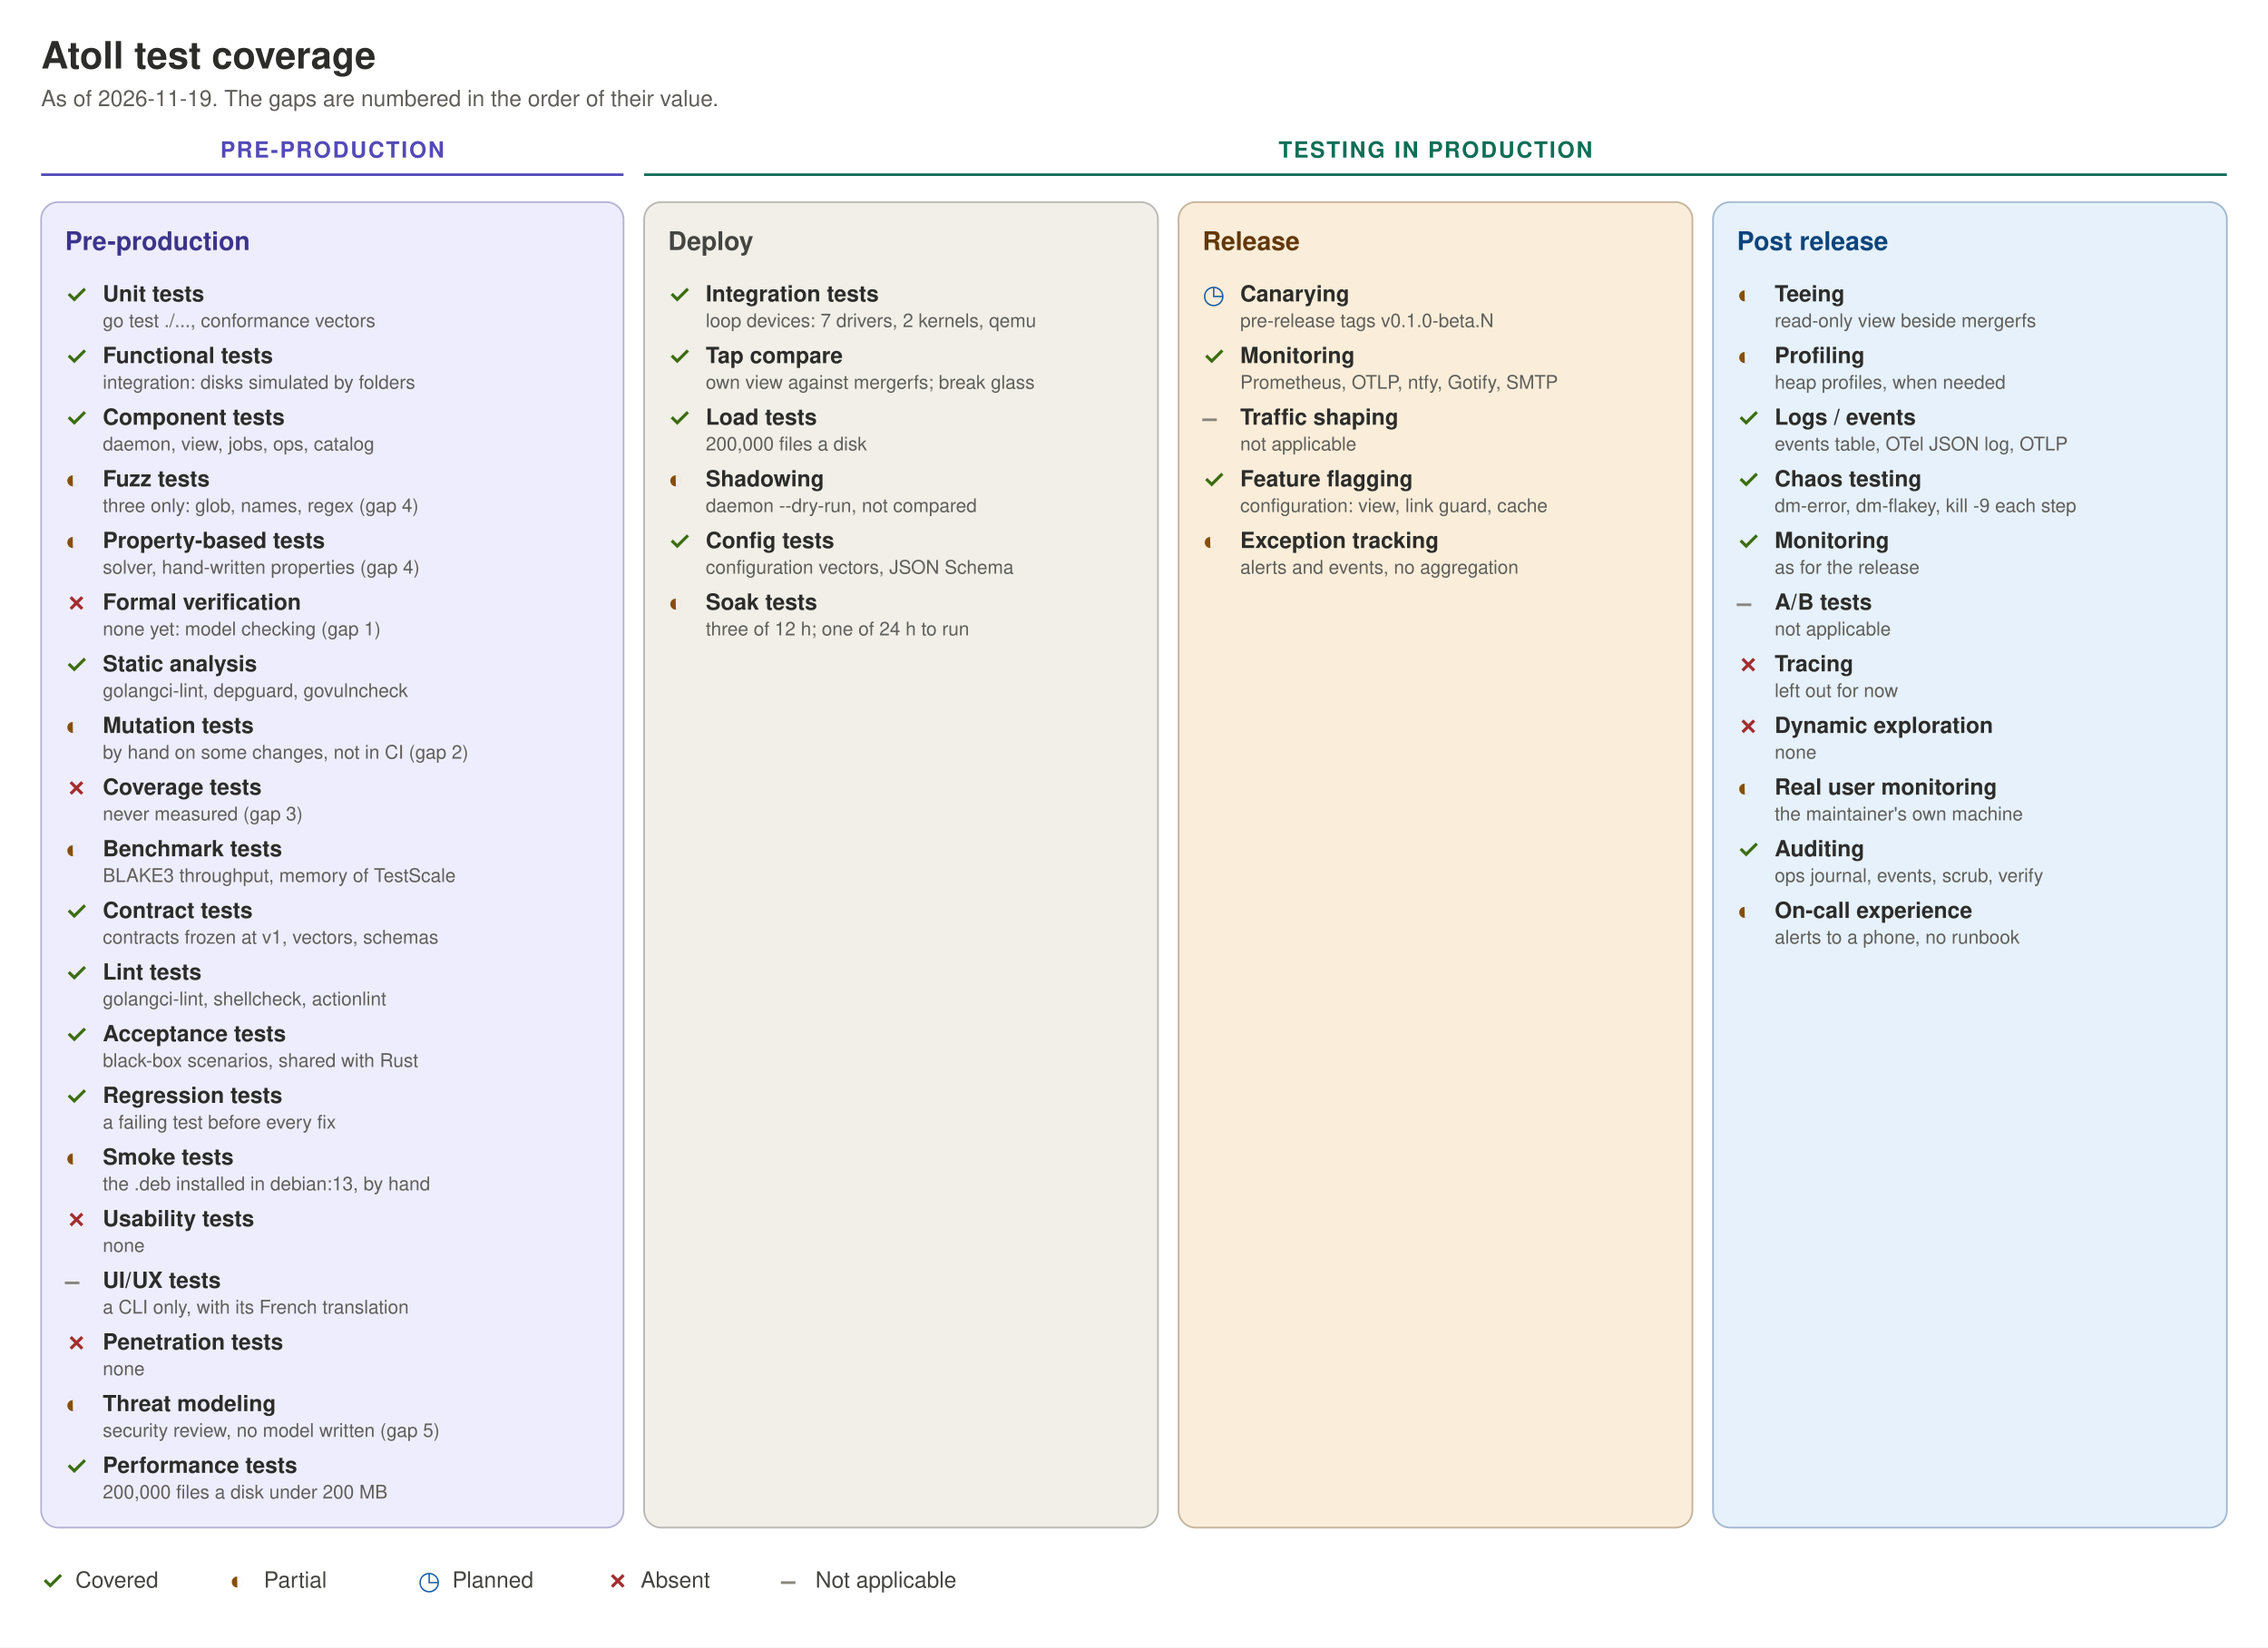
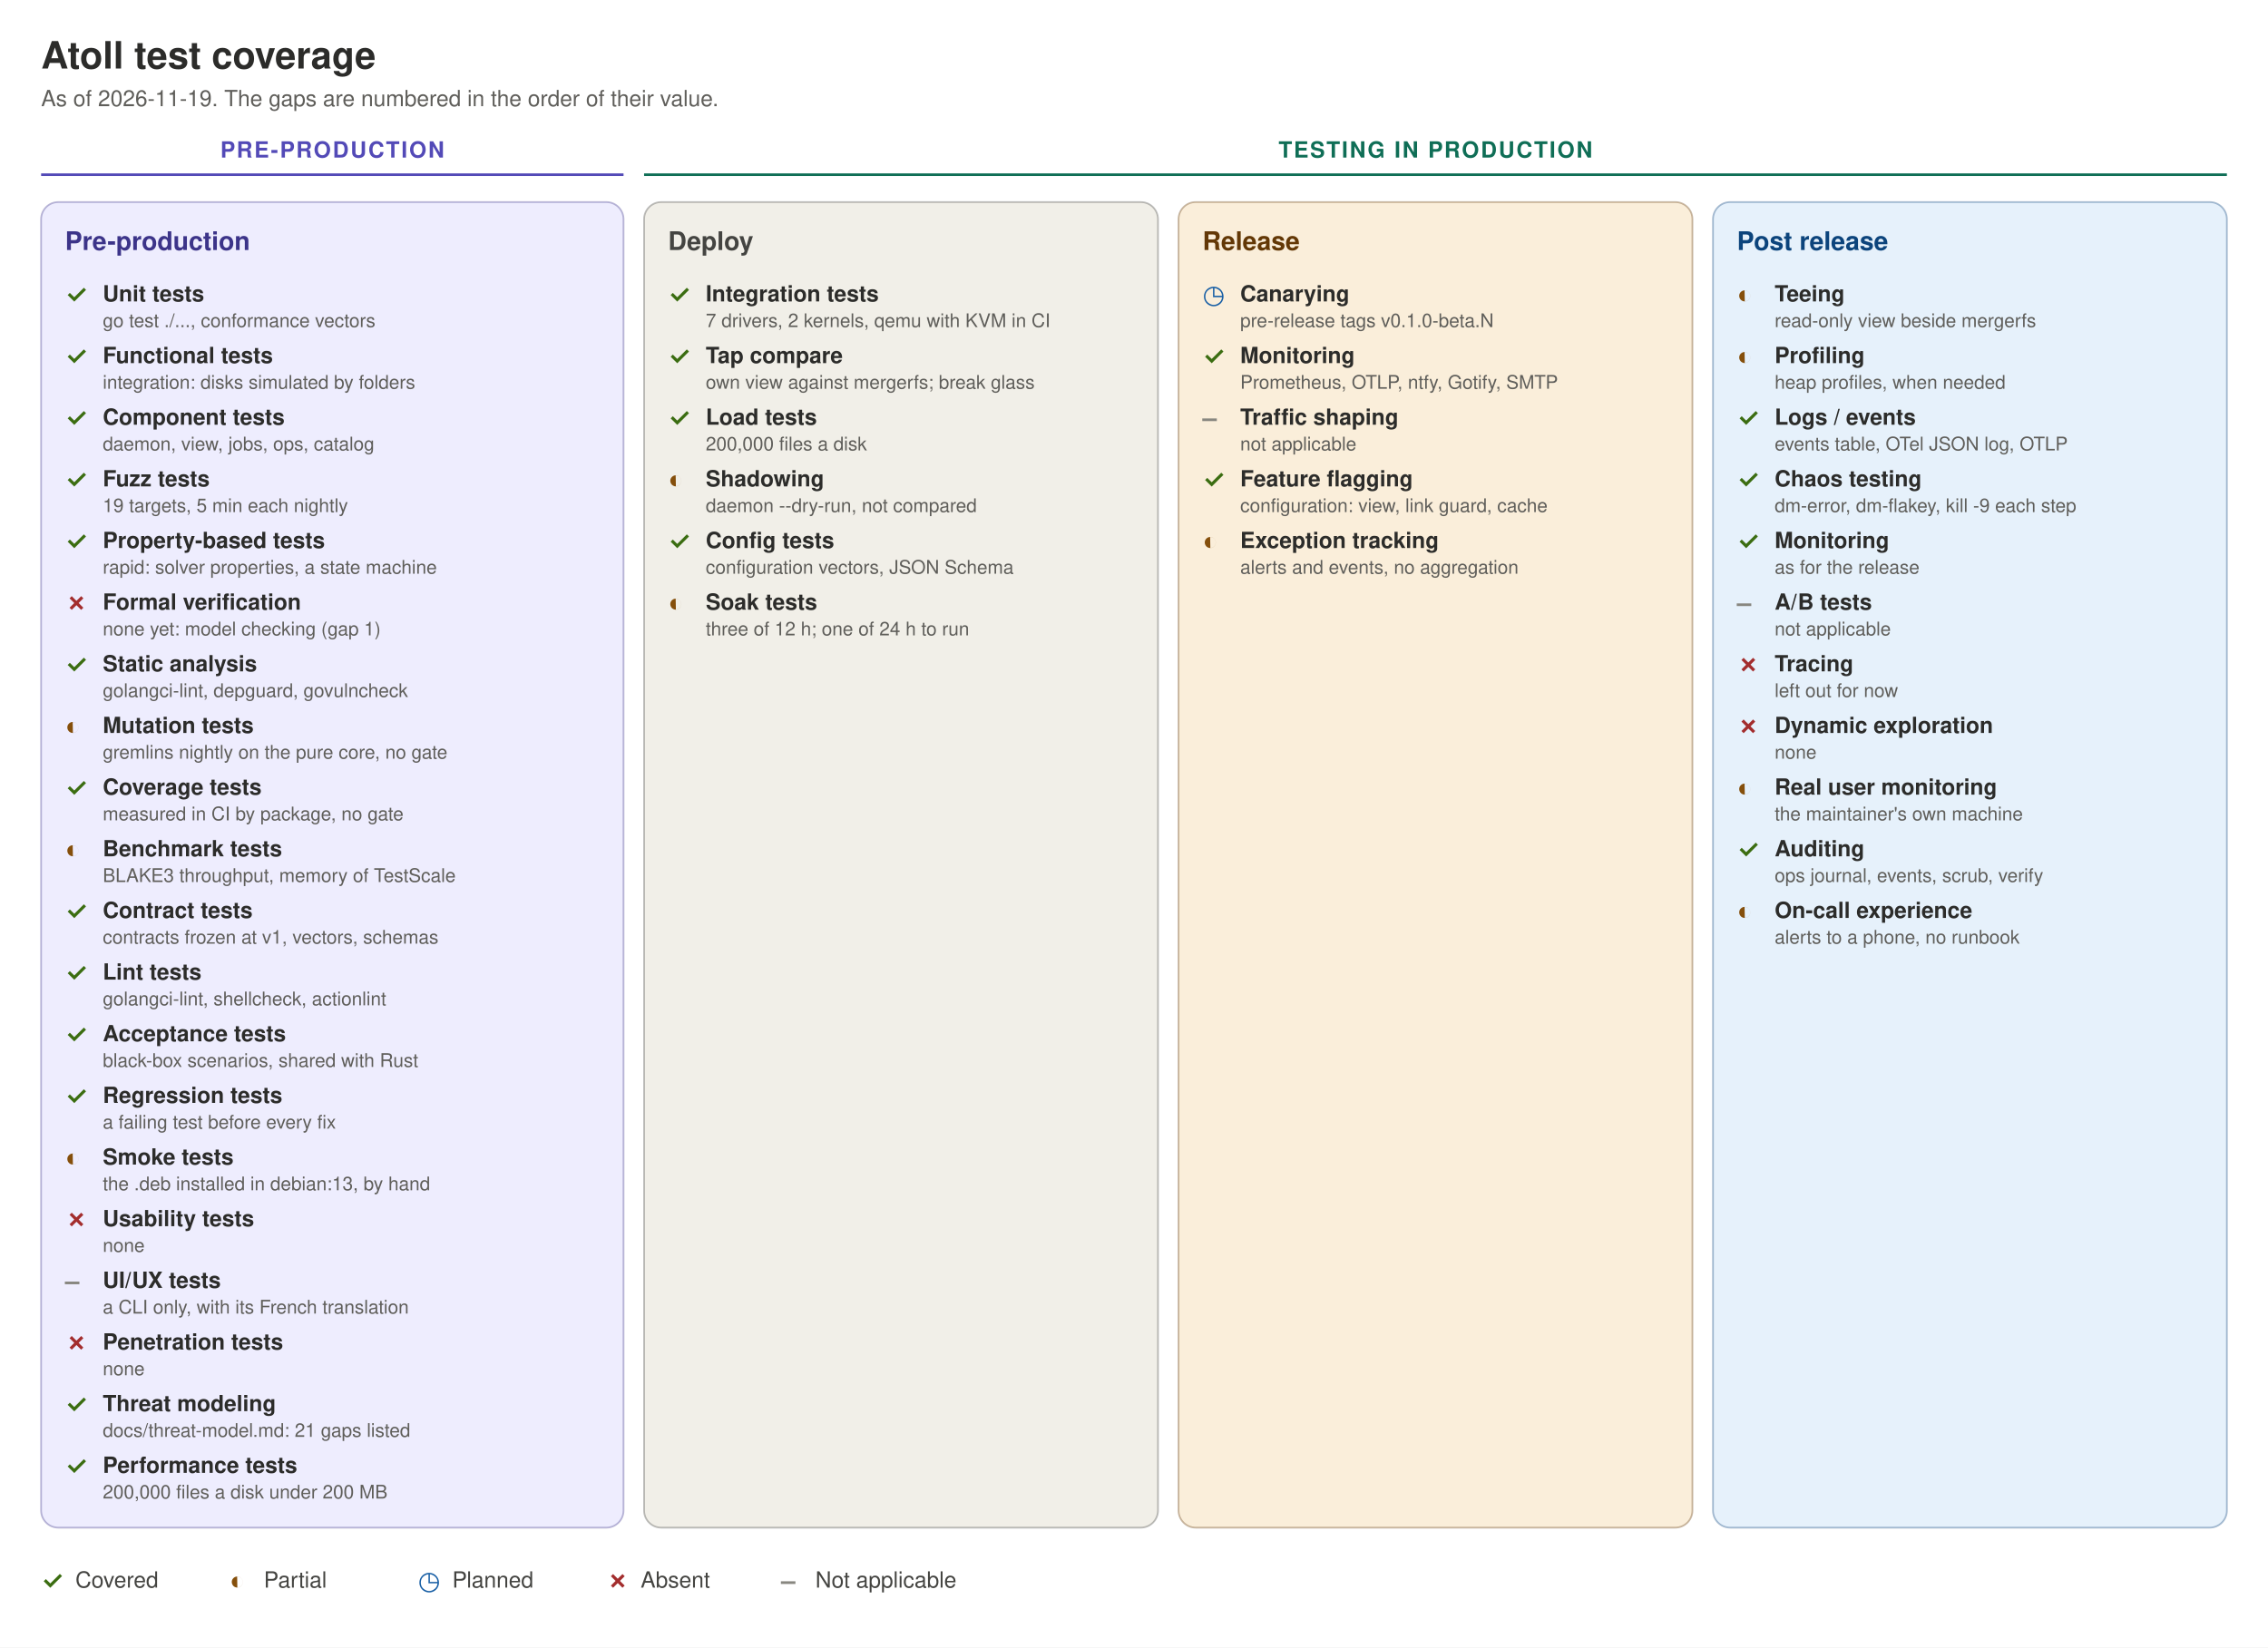
<svg xmlns="http://www.w3.org/2000/svg" width="1324" height="962" viewBox="0 0 1324 962" role="img" font-family="-apple-system, 'Segoe UI', Helvetica, Arial, sans-serif">
  <rect width="1324" height="962" fill="#FFFFFF" />
  <text x="24" y="40" font-size="22" font-weight="600" fill="#2C2C2A">Atoll test coverage</text>
  <text x="24" y="62" font-size="13" fill="#5F5E5A">As of 2026-11-19. The gaps are numbered in the order of their value.</text>
  <text x="194.0" y="92" font-size="13" font-weight="600" letter-spacing="1" text-anchor="middle" fill="#534AB7">PRE-PRODUCTION</text>
  <line x1="24" y1="102" x2="364" y2="102" stroke="#534AB7" stroke-width="1.5" />
  <text x="838.0" y="92" font-size="13" font-weight="600" letter-spacing="1" text-anchor="middle" fill="#0F6E56">TESTING IN PRODUCTION</text>
  <line x1="376" y1="102" x2="1300" y2="102" stroke="#0F6E56" stroke-width="1.5" />
  <rect x="24" y="118" width="340" height="774" rx="10" fill="#EEEDFE" stroke="#3C3489" stroke-opacity="0.35" />
  <text x="38" y="146" font-size="15" font-weight="600" fill="#3C3489">Pre-production</text>
  <text x="38" y="177" font-size="15" font-weight="600" fill="#3B6D11">✓</text>
  <text x="60" y="176" font-size="13" font-weight="600" fill="#2C2C2A">Unit tests</text>
  <text x="60" y="191" font-size="11" fill="#5F5E5A">go test ./..., conformance vectors</text>
  <text x="38" y="213" font-size="15" font-weight="600" fill="#3B6D11">✓</text>
  <text x="60" y="212" font-size="13" font-weight="600" fill="#2C2C2A">Functional tests</text>
  <text x="60" y="227" font-size="11" fill="#5F5E5A">integration: disks simulated by folders</text>
  <text x="38" y="249" font-size="15" font-weight="600" fill="#3B6D11">✓</text>
  <text x="60" y="248" font-size="13" font-weight="600" fill="#2C2C2A">Component tests</text>
  <text x="60" y="263" font-size="11" fill="#5F5E5A">daemon, view, jobs, ops, catalog</text>
-   <text x="38" y="285" font-size="15" font-weight="600" fill="#854F0B">◐</text>
+   <text x="38" y="285" font-size="15" font-weight="600" fill="#3B6D11">✓</text>
  <text x="60" y="284" font-size="13" font-weight="600" fill="#2C2C2A">Fuzz tests</text>
-   <text x="60" y="299" font-size="11" fill="#5F5E5A">three only: glob, names, regex (gap 4)</text>
-   <text x="38" y="321" font-size="15" font-weight="600" fill="#854F0B">◐</text>
+   <text x="60" y="299" font-size="11" fill="#5F5E5A">19 targets, 5 min each nightly</text>
+   <text x="38" y="321" font-size="15" font-weight="600" fill="#3B6D11">✓</text>
  <text x="60" y="320" font-size="13" font-weight="600" fill="#2C2C2A">Property-based tests</text>
-   <text x="60" y="335" font-size="11" fill="#5F5E5A">solver, hand-written properties (gap 4)</text>
+   <text x="60" y="335" font-size="11" fill="#5F5E5A">rapid: solver properties, a state machine</text>
  <text x="38" y="357" font-size="15" font-weight="600" fill="#A32D2D">✗</text>
  <text x="60" y="356" font-size="13" font-weight="600" fill="#2C2C2A">Formal verification</text>
  <text x="60" y="371" font-size="11" fill="#5F5E5A">none yet: model checking (gap 1)</text>
  <text x="38" y="393" font-size="15" font-weight="600" fill="#3B6D11">✓</text>
  <text x="60" y="392" font-size="13" font-weight="600" fill="#2C2C2A">Static analysis</text>
  <text x="60" y="407" font-size="11" fill="#5F5E5A">golangci-lint, depguard, govulncheck</text>
  <text x="38" y="429" font-size="15" font-weight="600" fill="#854F0B">◐</text>
  <text x="60" y="428" font-size="13" font-weight="600" fill="#2C2C2A">Mutation tests</text>
-   <text x="60" y="443" font-size="11" fill="#5F5E5A">by hand on some changes, not in CI (gap 2)</text>
-   <text x="38" y="465" font-size="15" font-weight="600" fill="#A32D2D">✗</text>
+   <text x="60" y="443" font-size="11" fill="#5F5E5A">gremlins nightly on the pure core, no gate</text>
+   <text x="38" y="465" font-size="15" font-weight="600" fill="#3B6D11">✓</text>
  <text x="60" y="464" font-size="13" font-weight="600" fill="#2C2C2A">Coverage tests</text>
-   <text x="60" y="479" font-size="11" fill="#5F5E5A">never measured (gap 3)</text>
+   <text x="60" y="479" font-size="11" fill="#5F5E5A">measured in CI by package, no gate</text>
  <text x="38" y="501" font-size="15" font-weight="600" fill="#854F0B">◐</text>
  <text x="60" y="500" font-size="13" font-weight="600" fill="#2C2C2A">Benchmark tests</text>
  <text x="60" y="515" font-size="11" fill="#5F5E5A">BLAKE3 throughput, memory of TestScale</text>
  <text x="38" y="537" font-size="15" font-weight="600" fill="#3B6D11">✓</text>
  <text x="60" y="536" font-size="13" font-weight="600" fill="#2C2C2A">Contract tests</text>
  <text x="60" y="551" font-size="11" fill="#5F5E5A">contracts frozen at v1, vectors, schemas</text>
  <text x="38" y="573" font-size="15" font-weight="600" fill="#3B6D11">✓</text>
  <text x="60" y="572" font-size="13" font-weight="600" fill="#2C2C2A">Lint tests</text>
  <text x="60" y="587" font-size="11" fill="#5F5E5A">golangci-lint, shellcheck, actionlint</text>
  <text x="38" y="609" font-size="15" font-weight="600" fill="#3B6D11">✓</text>
  <text x="60" y="608" font-size="13" font-weight="600" fill="#2C2C2A">Acceptance tests</text>
  <text x="60" y="623" font-size="11" fill="#5F5E5A">black-box scenarios, shared with Rust</text>
  <text x="38" y="645" font-size="15" font-weight="600" fill="#3B6D11">✓</text>
  <text x="60" y="644" font-size="13" font-weight="600" fill="#2C2C2A">Regression tests</text>
  <text x="60" y="659" font-size="11" fill="#5F5E5A">a failing test before every fix</text>
  <text x="38" y="681" font-size="15" font-weight="600" fill="#854F0B">◐</text>
  <text x="60" y="680" font-size="13" font-weight="600" fill="#2C2C2A">Smoke tests</text>
  <text x="60" y="695" font-size="11" fill="#5F5E5A">the .deb installed in debian:13, by hand</text>
  <text x="38" y="717" font-size="15" font-weight="600" fill="#A32D2D">✗</text>
  <text x="60" y="716" font-size="13" font-weight="600" fill="#2C2C2A">Usability tests</text>
  <text x="60" y="731" font-size="11" fill="#5F5E5A">none</text>
  <text x="38" y="753" font-size="15" font-weight="600" fill="#888780">–</text>
  <text x="60" y="752" font-size="13" font-weight="600" fill="#2C2C2A">UI/UX tests</text>
  <text x="60" y="767" font-size="11" fill="#5F5E5A">a CLI only, with its French translation</text>
  <text x="38" y="789" font-size="15" font-weight="600" fill="#A32D2D">✗</text>
  <text x="60" y="788" font-size="13" font-weight="600" fill="#2C2C2A">Penetration tests</text>
  <text x="60" y="803" font-size="11" fill="#5F5E5A">none</text>
-   <text x="38" y="825" font-size="15" font-weight="600" fill="#854F0B">◐</text>
+   <text x="38" y="825" font-size="15" font-weight="600" fill="#3B6D11">✓</text>
  <text x="60" y="824" font-size="13" font-weight="600" fill="#2C2C2A">Threat modeling</text>
-   <text x="60" y="839" font-size="11" fill="#5F5E5A">security review, no model written (gap 5)</text>
+   <text x="60" y="839" font-size="11" fill="#5F5E5A">docs/threat-model.md: 21 gaps listed</text>
  <text x="38" y="861" font-size="15" font-weight="600" fill="#3B6D11">✓</text>
  <text x="60" y="860" font-size="13" font-weight="600" fill="#2C2C2A">Performance tests</text>
  <text x="60" y="875" font-size="11" fill="#5F5E5A">200,000 files a disk under 200 MB</text>
  <rect x="376" y="118" width="300" height="774" rx="10" fill="#F1EFE8" stroke="#444441" stroke-opacity="0.35" />
  <text x="390" y="146" font-size="15" font-weight="600" fill="#444441">Deploy</text>
  <text x="390" y="177" font-size="15" font-weight="600" fill="#3B6D11">✓</text>
  <text x="412" y="176" font-size="13" font-weight="600" fill="#2C2C2A">Integration tests</text>
-   <text x="412" y="191" font-size="11" fill="#5F5E5A">loop devices: 7 drivers, 2 kernels, qemu</text>
+   <text x="412" y="191" font-size="11" fill="#5F5E5A">7 drivers, 2 kernels, qemu with KVM in CI</text>
  <text x="390" y="213" font-size="15" font-weight="600" fill="#3B6D11">✓</text>
  <text x="412" y="212" font-size="13" font-weight="600" fill="#2C2C2A">Tap compare</text>
  <text x="412" y="227" font-size="11" fill="#5F5E5A">own view against mergerfs; break glass</text>
  <text x="390" y="249" font-size="15" font-weight="600" fill="#3B6D11">✓</text>
  <text x="412" y="248" font-size="13" font-weight="600" fill="#2C2C2A">Load tests</text>
  <text x="412" y="263" font-size="11" fill="#5F5E5A">200,000 files a disk</text>
  <text x="390" y="285" font-size="15" font-weight="600" fill="#854F0B">◐</text>
  <text x="412" y="284" font-size="13" font-weight="600" fill="#2C2C2A">Shadowing</text>
  <text x="412" y="299" font-size="11" fill="#5F5E5A">daemon --dry-run, not compared</text>
  <text x="390" y="321" font-size="15" font-weight="600" fill="#3B6D11">✓</text>
  <text x="412" y="320" font-size="13" font-weight="600" fill="#2C2C2A">Config tests</text>
  <text x="412" y="335" font-size="11" fill="#5F5E5A">configuration vectors, JSON Schema</text>
  <text x="390" y="357" font-size="15" font-weight="600" fill="#854F0B">◐</text>
  <text x="412" y="356" font-size="13" font-weight="600" fill="#2C2C2A">Soak tests</text>
  <text x="412" y="371" font-size="11" fill="#5F5E5A">three of 12 h; one of 24 h to run</text>
  <rect x="688" y="118" width="300" height="774" rx="10" fill="#FAEEDA" stroke="#633806" stroke-opacity="0.35" />
  <text x="702" y="146" font-size="15" font-weight="600" fill="#633806">Release</text>
  <text x="702" y="177" font-size="15" font-weight="600" fill="#185FA5">◷</text>
  <text x="724" y="176" font-size="13" font-weight="600" fill="#2C2C2A">Canarying</text>
  <text x="724" y="191" font-size="11" fill="#5F5E5A">pre-release tags v0.1.0-beta.N</text>
  <text x="702" y="213" font-size="15" font-weight="600" fill="#3B6D11">✓</text>
  <text x="724" y="212" font-size="13" font-weight="600" fill="#2C2C2A">Monitoring</text>
  <text x="724" y="227" font-size="11" fill="#5F5E5A">Prometheus, OTLP, ntfy, Gotify, SMTP</text>
  <text x="702" y="249" font-size="15" font-weight="600" fill="#888780">–</text>
  <text x="724" y="248" font-size="13" font-weight="600" fill="#2C2C2A">Traffic shaping</text>
  <text x="724" y="263" font-size="11" fill="#5F5E5A">not applicable</text>
  <text x="702" y="285" font-size="15" font-weight="600" fill="#3B6D11">✓</text>
  <text x="724" y="284" font-size="13" font-weight="600" fill="#2C2C2A">Feature flagging</text>
  <text x="724" y="299" font-size="11" fill="#5F5E5A">configuration: view, link guard, cache</text>
  <text x="702" y="321" font-size="15" font-weight="600" fill="#854F0B">◐</text>
  <text x="724" y="320" font-size="13" font-weight="600" fill="#2C2C2A">Exception tracking</text>
  <text x="724" y="335" font-size="11" fill="#5F5E5A">alerts and events, no aggregation</text>
  <rect x="1000" y="118" width="300" height="774" rx="10" fill="#E6F1FB" stroke="#0C447C" stroke-opacity="0.35" />
  <text x="1014" y="146" font-size="15" font-weight="600" fill="#0C447C">Post release</text>
  <text x="1014" y="177" font-size="15" font-weight="600" fill="#854F0B">◐</text>
  <text x="1036" y="176" font-size="13" font-weight="600" fill="#2C2C2A">Teeing</text>
  <text x="1036" y="191" font-size="11" fill="#5F5E5A">read-only view beside mergerfs</text>
  <text x="1014" y="213" font-size="15" font-weight="600" fill="#854F0B">◐</text>
  <text x="1036" y="212" font-size="13" font-weight="600" fill="#2C2C2A">Profiling</text>
  <text x="1036" y="227" font-size="11" fill="#5F5E5A">heap profiles, when needed</text>
  <text x="1014" y="249" font-size="15" font-weight="600" fill="#3B6D11">✓</text>
  <text x="1036" y="248" font-size="13" font-weight="600" fill="#2C2C2A">Logs / events</text>
  <text x="1036" y="263" font-size="11" fill="#5F5E5A">events table, OTel JSON log, OTLP</text>
  <text x="1014" y="285" font-size="15" font-weight="600" fill="#3B6D11">✓</text>
  <text x="1036" y="284" font-size="13" font-weight="600" fill="#2C2C2A">Chaos testing</text>
  <text x="1036" y="299" font-size="11" fill="#5F5E5A">dm-error, dm-flakey, kill -9 each step</text>
  <text x="1014" y="321" font-size="15" font-weight="600" fill="#3B6D11">✓</text>
  <text x="1036" y="320" font-size="13" font-weight="600" fill="#2C2C2A">Monitoring</text>
  <text x="1036" y="335" font-size="11" fill="#5F5E5A">as for the release</text>
  <text x="1014" y="357" font-size="15" font-weight="600" fill="#888780">–</text>
  <text x="1036" y="356" font-size="13" font-weight="600" fill="#2C2C2A">A/B tests</text>
  <text x="1036" y="371" font-size="11" fill="#5F5E5A">not applicable</text>
  <text x="1014" y="393" font-size="15" font-weight="600" fill="#A32D2D">✗</text>
  <text x="1036" y="392" font-size="13" font-weight="600" fill="#2C2C2A">Tracing</text>
  <text x="1036" y="407" font-size="11" fill="#5F5E5A">left out for now</text>
  <text x="1014" y="429" font-size="15" font-weight="600" fill="#A32D2D">✗</text>
  <text x="1036" y="428" font-size="13" font-weight="600" fill="#2C2C2A">Dynamic exploration</text>
  <text x="1036" y="443" font-size="11" fill="#5F5E5A">none</text>
  <text x="1014" y="465" font-size="15" font-weight="600" fill="#854F0B">◐</text>
  <text x="1036" y="464" font-size="13" font-weight="600" fill="#2C2C2A">Real user monitoring</text>
  <text x="1036" y="479" font-size="11" fill="#5F5E5A">the maintainer's own machine</text>
  <text x="1014" y="501" font-size="15" font-weight="600" fill="#3B6D11">✓</text>
  <text x="1036" y="500" font-size="13" font-weight="600" fill="#2C2C2A">Auditing</text>
  <text x="1036" y="515" font-size="11" fill="#5F5E5A">ops journal, events, scrub, verify</text>
  <text x="1014" y="537" font-size="15" font-weight="600" fill="#854F0B">◐</text>
  <text x="1036" y="536" font-size="13" font-weight="600" fill="#2C2C2A">On-call experience</text>
  <text x="1036" y="551" font-size="11" fill="#5F5E5A">alerts to a phone, no runbook</text>
  <text x="24" y="928" font-size="15" font-weight="600" fill="#3B6D11">✓</text>
  <text x="44" y="927" font-size="13" fill="#444441">Covered</text>
  <text x="134" y="928" font-size="15" font-weight="600" fill="#854F0B">◐</text>
  <text x="154" y="927" font-size="13" fill="#444441">Partial</text>
  <text x="244" y="928" font-size="15" font-weight="600" fill="#185FA5">◷</text>
  <text x="264" y="927" font-size="13" fill="#444441">Planned</text>
  <text x="354" y="928" font-size="15" font-weight="600" fill="#A32D2D">✗</text>
  <text x="374" y="927" font-size="13" fill="#444441">Absent</text>
  <text x="456" y="928" font-size="15" font-weight="600" fill="#888780">–</text>
  <text x="476" y="927" font-size="13" fill="#444441">Not applicable</text>
</svg>
